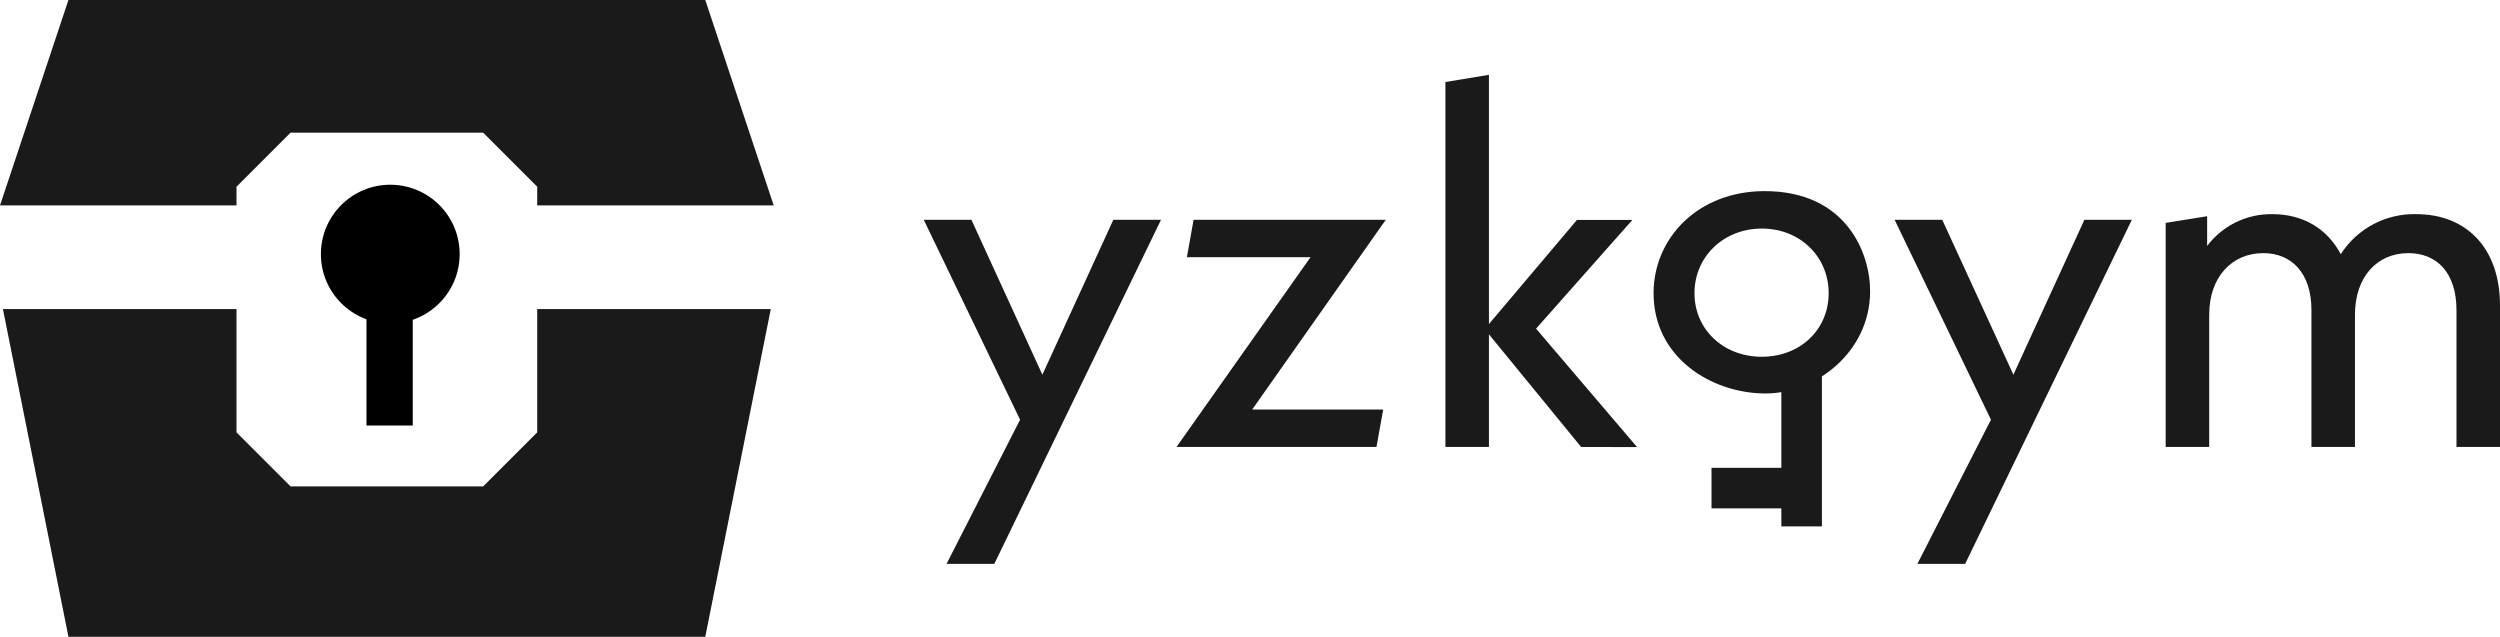
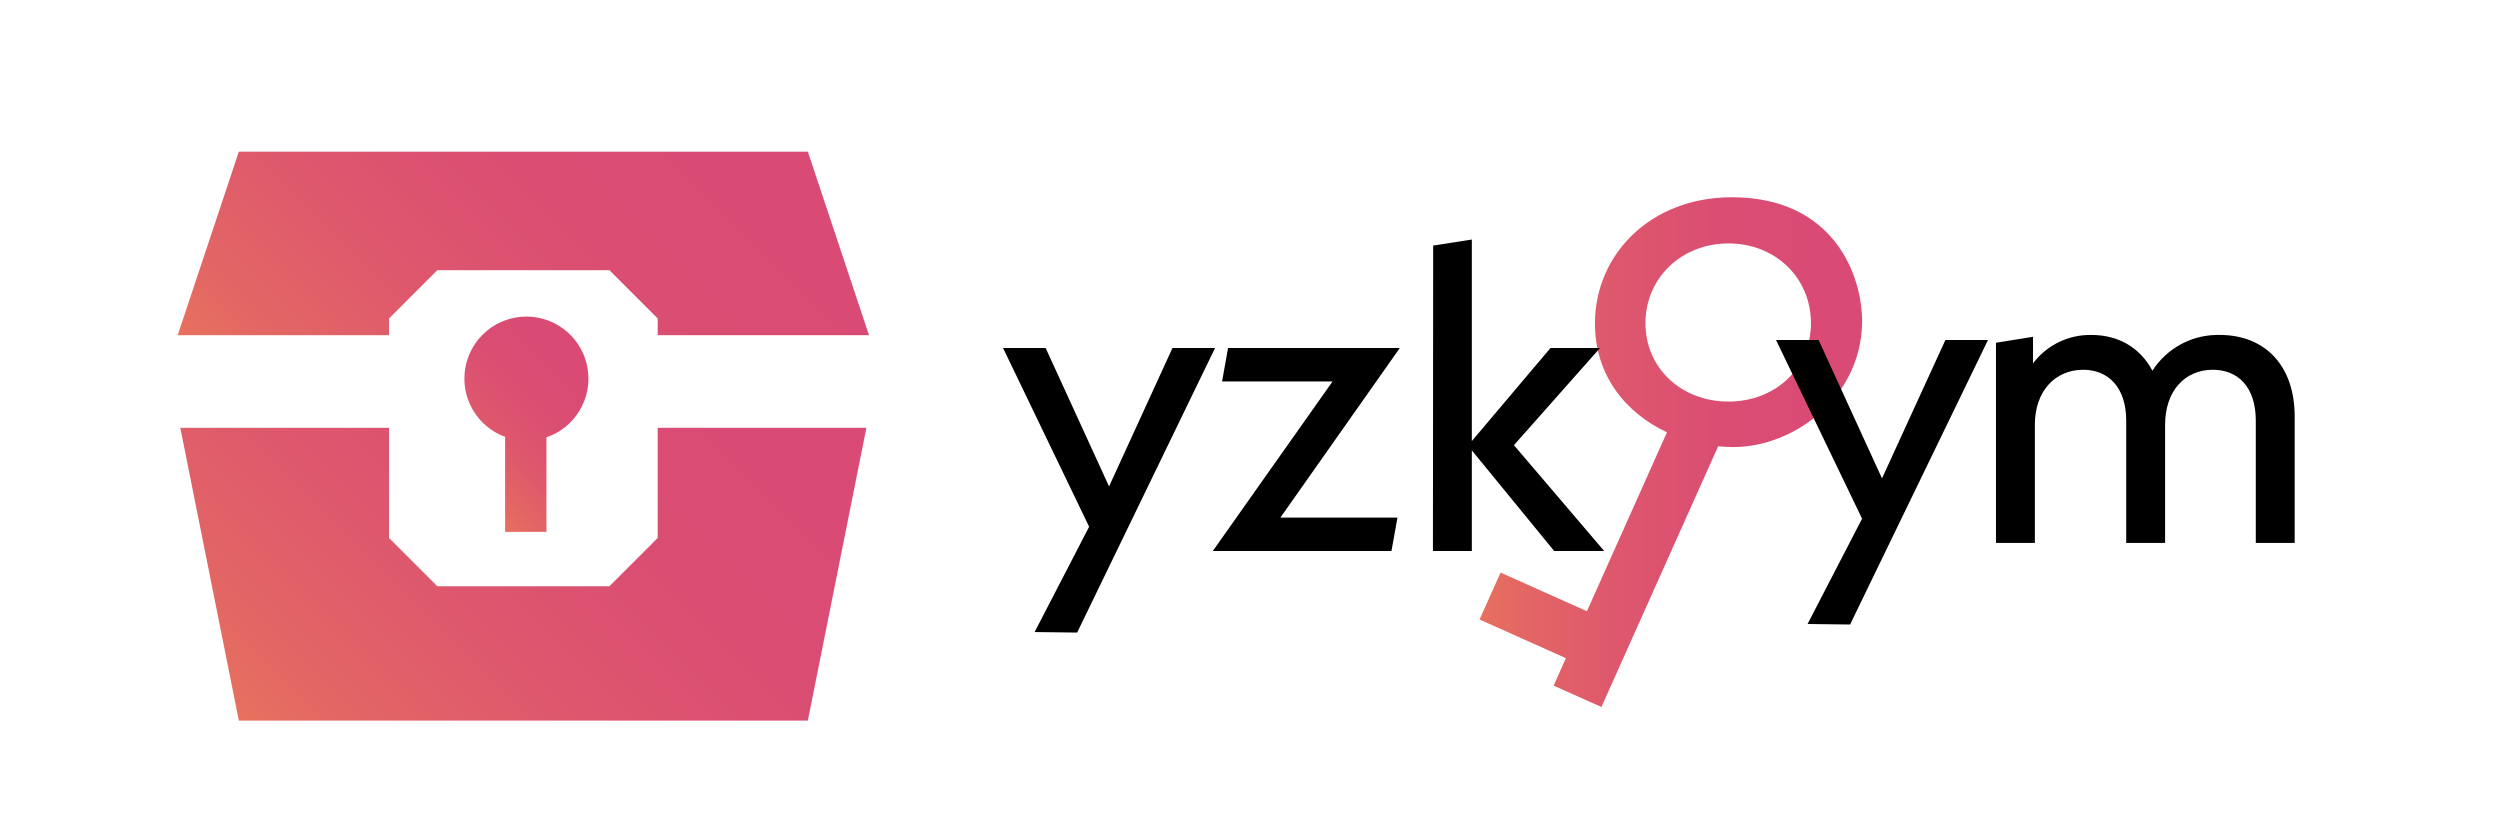
- <svg xmlns="http://www.w3.org/2000/svg" id="レイヤー_1" data-name="レイヤー 1" viewBox="0 0 554.86 141.33">
+ <svg xmlns="http://www.w3.org/2000/svg" xmlns:xlink="http://www.w3.org/1999/xlink" data-name="レイヤー 1" viewBox="0 0 621 203">
  <defs>
-     <style>.cls-1{fill:#1a1a1a}</style>
+     <linearGradient id="a" x1="367.47" y1="112.28" x2="462.49" y2="112.28" gradientUnits="userSpaceOnUse">
+       <stop offset="0" stop-color="#e7715e" />
+       <stop offset=".11" stop-color="#e36764" />
+       <stop offset=".36" stop-color="#de576d" />
+       <stop offset=".64" stop-color="#da4d73" />
+       <stop offset="1" stop-color="#d94a75" />
+     </linearGradient>
+     <linearGradient id="b" x1="79.47" y1="118.59" x2="180.53" y2="17.53" xlink:href="#a" />
+     <linearGradient id="c" x1="72.85" y1="192.51" x2="187.15" y2="78.21" xlink:href="#a" />
+     <linearGradient id="d" x1="114.4" y1="121.04" x2="146.96" y2="88.49" xlink:href="#a" />
  </defs>
-   <path class="cls-1" d="M287.82 85.45l-37 76.37h-10.6l16.32-32-21.38-44.37h10.58l15.75 34.38 15.75-34.38zM308.05 127.57h29.08l-1.49 8.3h-44.38L321 93.76h-27.44l1.49-8.31h42.66zM381.06 135.87l-20.46-25v25h-9.66v-81l9.66-1.59v55.31l19.54-23.11h12.3l-21.38 24.13 22.42 26.29zM445.2 101.62C445 115 433 124 422 124c-12 0-25-8-24.86-22.49.12-12.06 9.86-22.35 24.49-22.42C440 79 445.33 93 445.2 101.62zm-9.2.12c0-8.08-6.32-14.34-14.83-14.34s-14.95 6.26-14.95 14.34 6.44 14.11 14.95 14.11S436 109.82 436 101.74zM503.29 85.45l-37 76.37h-10.6l16.33-32-21.38-44.37h10.57L477 119.83l15.76-34.38zM585 104.46v31.41h-9.66v-30.38c0-8.31-4.37-12.64-10.69-12.64-6.9 0-11.84 5.24-11.84 13.66v29.36h-9.66v-30.38c0-8.31-4.48-12.64-10.69-12.64-6.9 0-12 5.24-12 13.66v29.36h-9.66V86.14l9.2-1.48v6.6a17.77 17.77 0 0 1 14.49-7.06c6.67 0 12.07 3.08 15.17 8.88a19.32 19.32 0 0 1 16.79-8.88c10.96 0 18.55 7.4 18.55 20.26zM82.63 82.26v-4.15l12-12h42.74l12 12v4.15h52.49l-15.19-45.59H45.33L30.14 82.26zM149.37 105.27v27.36l-12 12H94.63l-12-12v-27.36H30.79L45.33 178h141.34l14.54-72.73z" transform="translate(-30.14 -36.67)" />
-   <path class="cls-1" d="M395.36 80.83h9v36h-9z" />
-   <path class="cls-1" transform="rotate(-90 386.345 141.735)" d="M415.25 135.25h9v19.5h-9z" />
-   <circle cx="86.62" cy="56.4" r="15.4" />
-   <path d="M81.34 62.1h10.27v32.34H81.34z" />
+   <path d="M430 49c-20.2.1-33.64 14.3-33.81 31-.13 13.29 7.72 22.62 17.88 27.39l-19.88 44.44-21.45-9.6-5.22 11.66 21.45 9.6-3.05 6.82 11.87 5.31 29-64.76c1.25.12 2.5.19 3.75.19 15.18 0 31.75-12.42 32-30.89.13-11.96-7.23-31.28-32.54-31.16zm-.64 50.75c-11.74 0-20.63-8.33-20.63-19.48s8.89-19.8 20.63-19.8 20.48 8.64 20.48 19.8-8.78 19.48-20.53 19.48z" fill="url(#a)" />
+   <path d="M386.06 136.87l-20.46-25v25h-9.66L356 61l9.6-1.5v50.06l19.54-23.11h12.3l-21.38 24.13 22.42 26.29zM301.82 86.45l-34.26 70.68L257 157l13.54-26.16-21.38-44.39h10.58l15.75 34.38 15.75-34.38zM318.05 128.57h29.08l-1.49 8.3h-44.38L331 94.76h-27.44l1.49-8.31h42.66zM570 103.46v31.41h-9.66v-30.38c0-8.31-4.37-12.64-10.69-12.64-6.9 0-11.84 5.24-11.84 13.66v29.36h-9.66v-30.38c0-8.31-4.48-12.64-10.69-12.64-6.9 0-12 5.24-12 13.66v29.36h-9.66V85.14l9.2-1.48v6.6a17.77 17.77 0 0 1 14.49-7.06c6.67 0 12.07 3.08 15.17 8.88a19.32 19.32 0 0 1 16.79-8.88c10.96 0 18.55 7.4 18.55 20.26zM493.82 84.45l-34.26 70.68L449 155l13.54-26.16-21.38-44.39h10.58l15.75 34.38 15.75-34.38z" />
+   <path d="M96.63 79.11l12-12h42.74l12 12v4.15h52.49l-15.19-45.59H59.33L44.14 83.26h52.49z" fill="url(#b)" />
+   <path d="M163.37 133.63l-12 12h-42.74l-12-12v-27.36H44.79L59.33 179h141.34l14.54-72.73h-51.84z" fill="url(#c)" />
+   <path d="M135.74 132.11v-23.48a15.41 15.41 0 1 0-10.27-.11v23.59z" fill="url(#d)" />
</svg>
